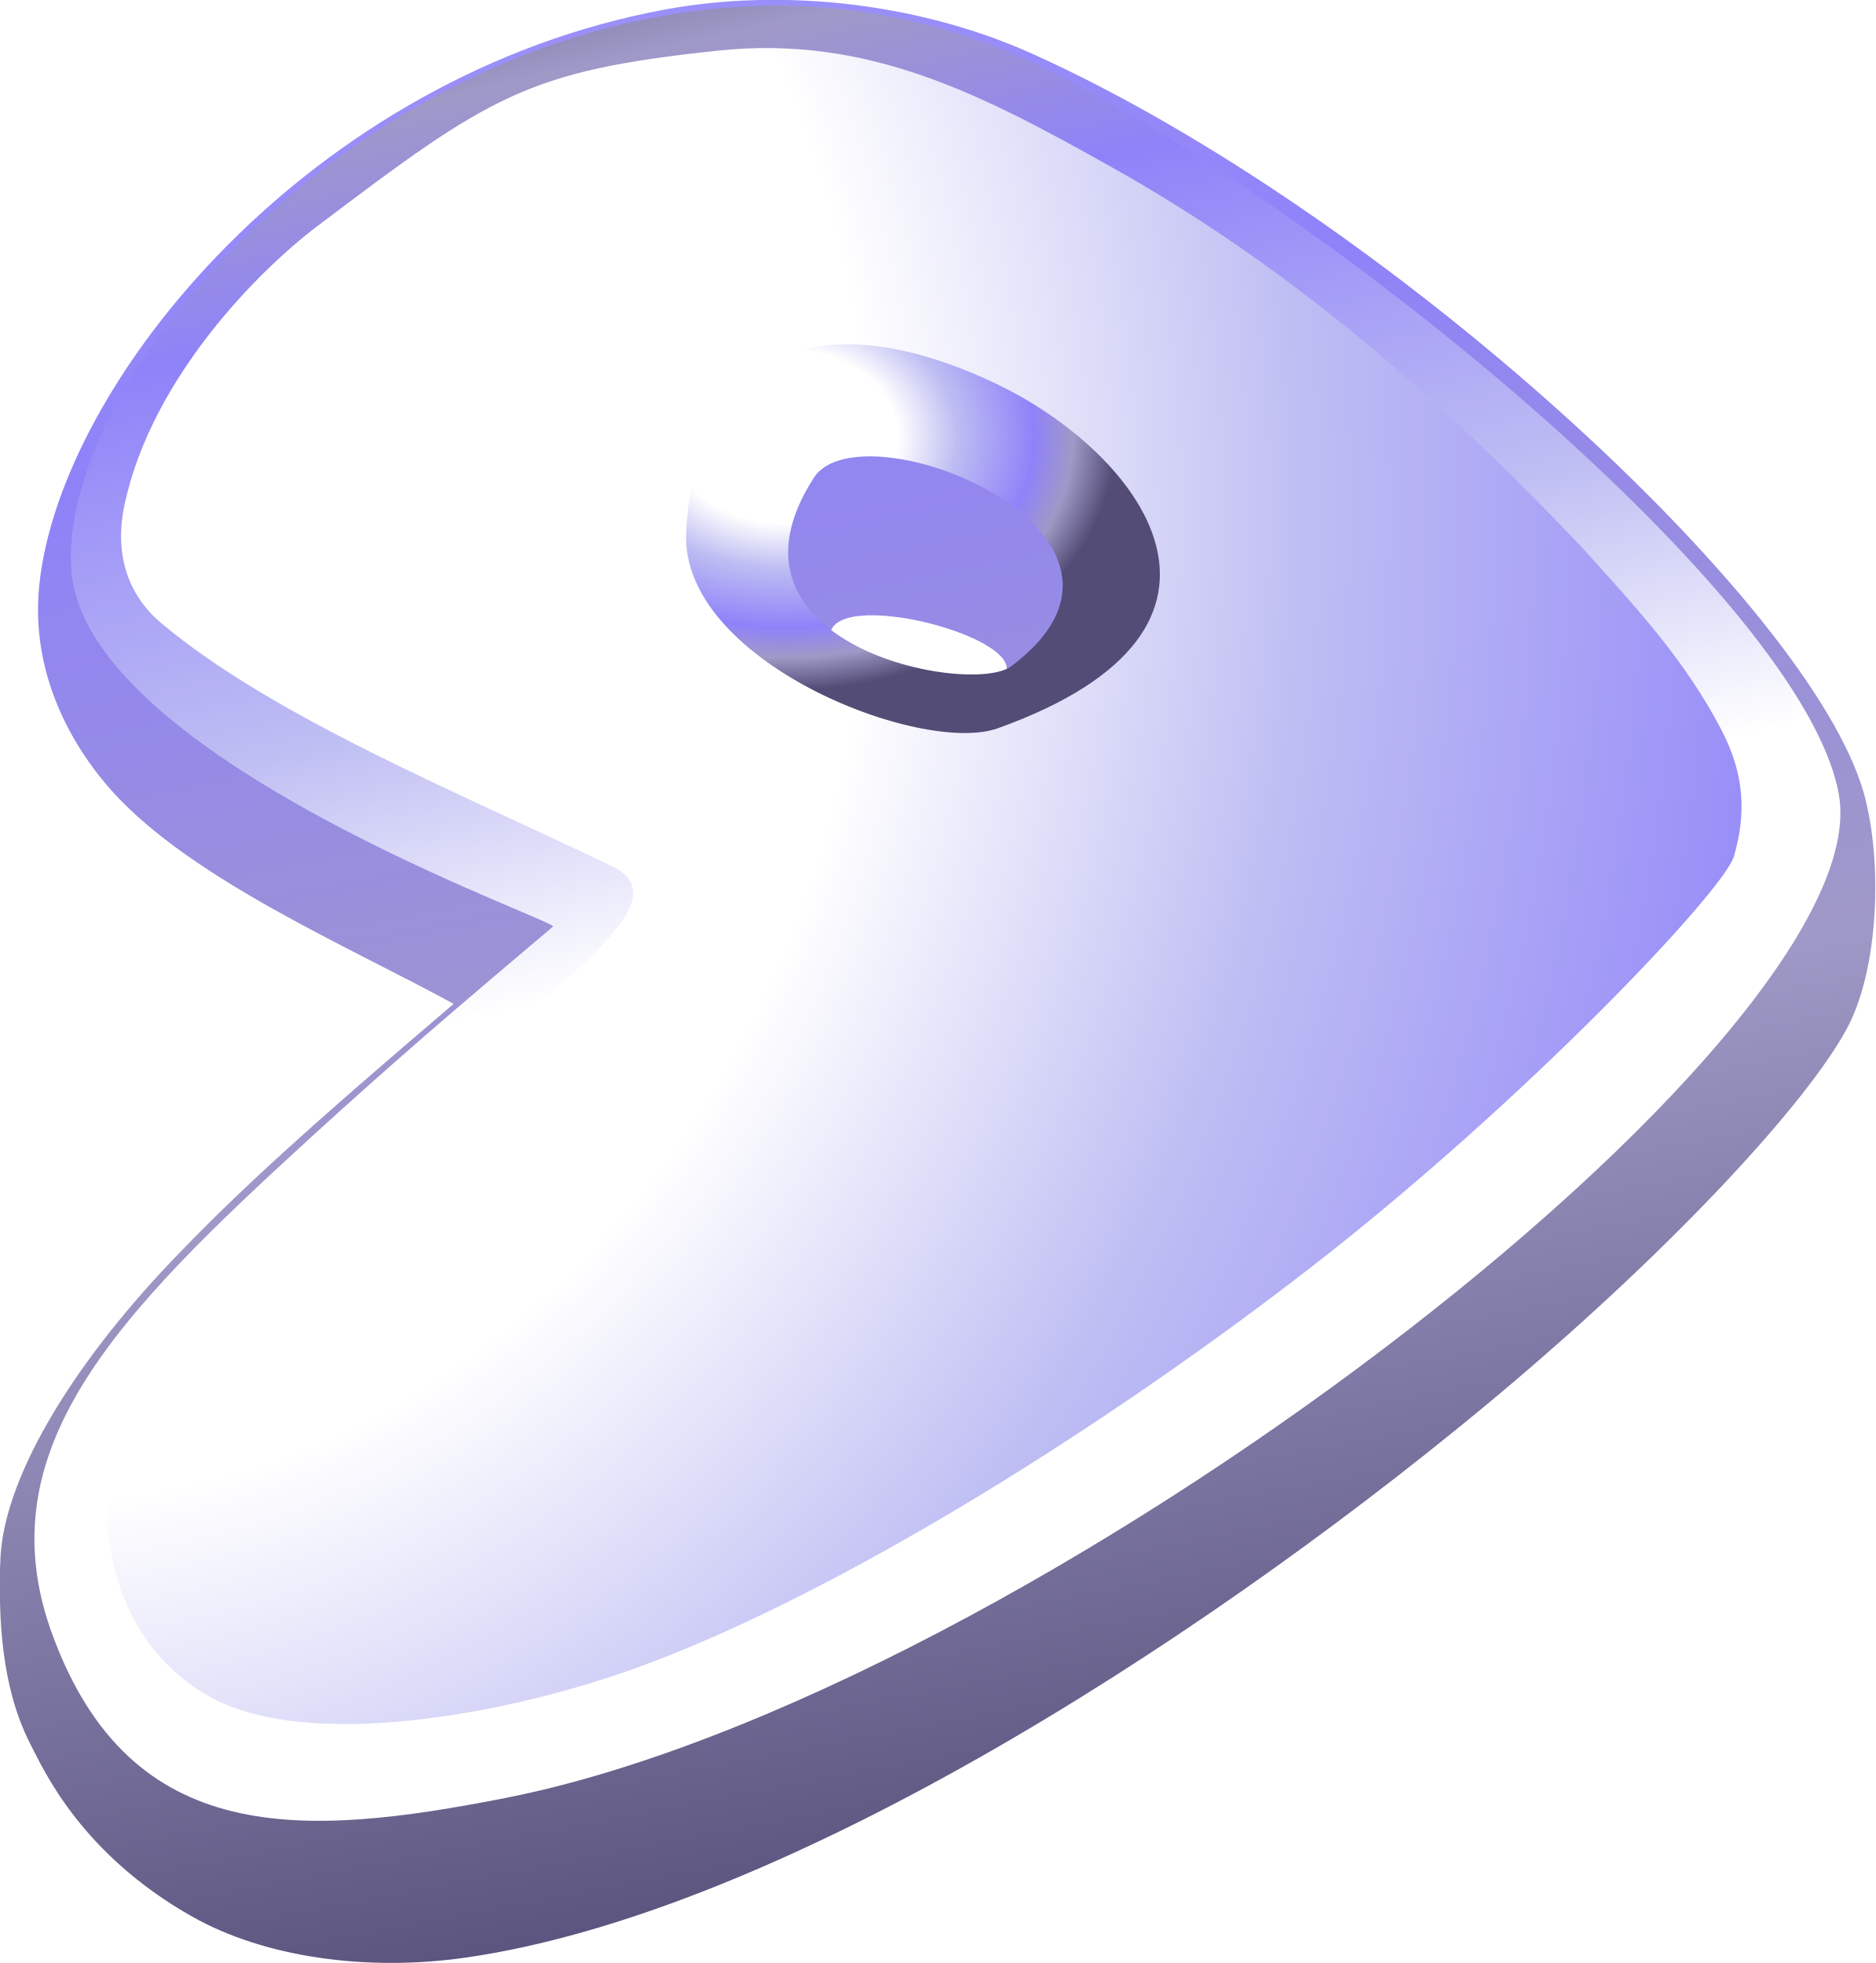
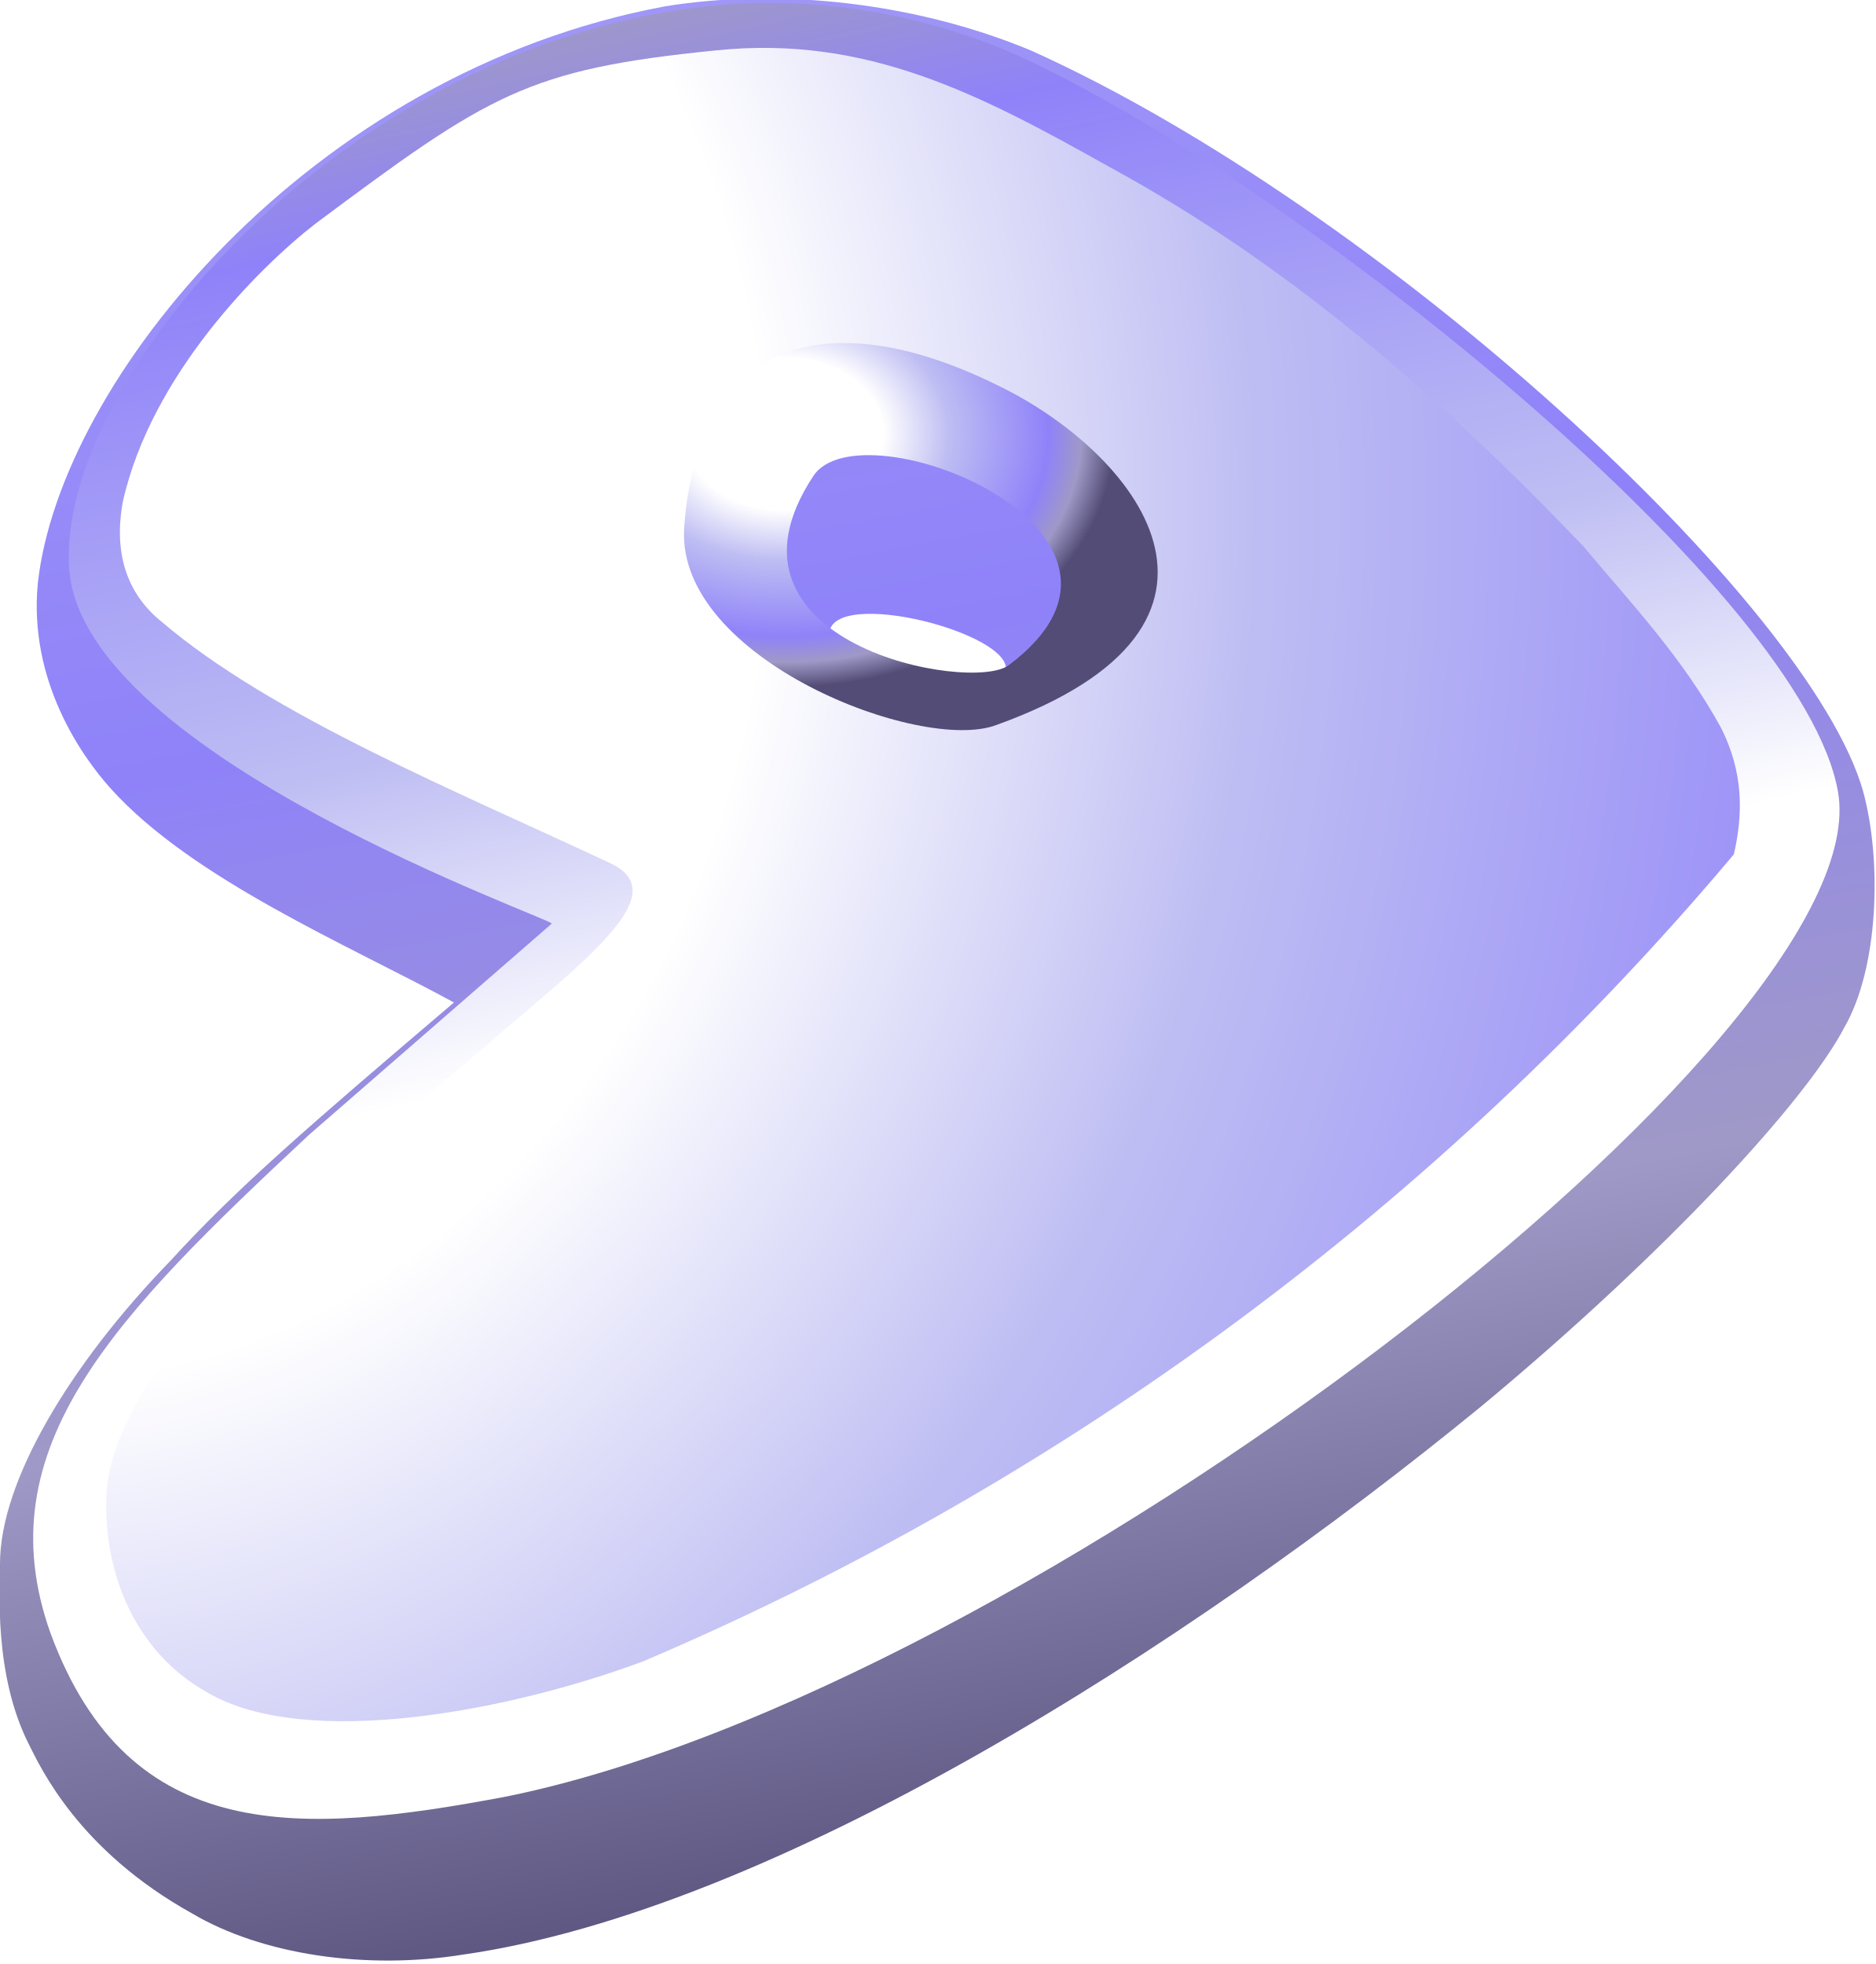
- <svg xmlns="http://www.w3.org/2000/svg" xmlns:xlink="http://www.w3.org/1999/xlink" width="594.7" height="622.5" version="1.1">
+ <svg xmlns="http://www.w3.org/2000/svg" xmlns:xlink="http://www.w3.org/1999/xlink" viewBox="0 0 595 623">
  <defs>
-     <linearGradient id="vlpa">
-       <stop style="stop-color:#fff" offset="0" />
-       <stop style="stop-color:#fff" offset=".342" />
-       <stop style="stop-color:#bebdf3" offset=".52" />
-       <stop style="stop-color:#8f82f9" offset=".754" />
-       <stop style="stop-color:#9f99c7" offset=".871" />
-       <stop style="stop-color:#524c76" offset="1" />
+     <linearGradient id="a">
+       <stop offset="0" stop-color="#fff" />
+       <stop offset=".3" stop-color="#fff" />
+       <stop offset=".5" stop-color="#bebdf3" />
+       <stop offset=".8" stop-color="#8f82f9" />
+       <stop offset=".9" stop-color="#9f99c7" />
+       <stop offset="1" stop-color="#524c76" />
    </linearGradient>
-     <linearGradient id="vlpe" x1="464" x2="368.6" y1="697.4" y2="269.7" gradientTransform="matrix(1.237 0 0 1.237 -161.1 -377.3)" gradientUnits="userSpaceOnUse" xlink:href="#vlpa" />
-     <linearGradient id="vlpd" x1="783.9" x2="1100" y1="-313.5" y2="1341" gradientTransform="matrix(1.237 0 0 1.237 -1037 -1010)" gradientUnits="userSpaceOnUse" xlink:href="#vlpa" />
-     <radialGradient id="vlpc" cx="332.7" cy="590.6" r="218" gradientTransform="matrix(-.06604 4.19 -3.574 -.05627 2168 -1171)" gradientUnits="userSpaceOnUse" xlink:href="#vlpa" />
-     <radialGradient id="vlpb" cx="49.53" cy="320.1" r="31.95" gradientTransform="matrix(3.287 0 0 2.52 111.7 -642.7)" gradientUnits="userSpaceOnUse" xlink:href="#vlpa" />
+     <linearGradient xlink:href="#a" id="c" x1="464" x2="368.6" y1="697.4" y2="269.7" gradientTransform="translate(-161 -377) scale(1.237)" gradientUnits="userSpaceOnUse" />
+     <linearGradient xlink:href="#a" id="b" x1="783.9" x2="1100" y1="-313.5" y2="1341" gradientTransform="translate(-1037 -1010) scale(1.237)" gradientUnits="userSpaceOnUse" />
+     <radialGradient xlink:href="#a" id="e" cx="332.7" cy="590.6" r="218" gradientTransform="matrix(-.06604 4.19 -3.574 -.05627 2168 -1171)" gradientUnits="userSpaceOnUse" />
+     <radialGradient xlink:href="#a" id="d" cx="49.5" cy="320.1" r="31.9" gradientTransform="matrix(3.287 0 0 2.52 112 -643)" gradientUnits="userSpaceOnUse" />
  </defs>
-   <g transform="translate(-25.69 -25.52)">
-     <path d="m25.76 521.9c0.068-26.26 22.39-62.92 54.11-96.23 21.2-22.26 42.73-41.8 89.66-81.81-32.46-17.81-82.95-39.3-108.3-67.45-9.374-10.41-26.36-34.01-23.07-65.53 6.716-64.25 86.01-161.7 198.7-182.4 37.5-6.859 80.56-1.908 116 14.02 111.2 49.98 247.1 174.2 263.9 234.8 5.888 21.34 4.757 55.36-5.395 74.32-12.58 23.5-56.14 71.22-115.7 120.5-93.5 77.27-224.5 160.2-322.4 174.2-31.61 4.511-63.91-0.194-86.57-12.98-35.46-20.01-47.23-46.72-51.37-54.73-11-21.29-9.637-48.27-9.613-56.73zm263.1-295c1.207-14.89 59.59-0.066 55.9 11.73-3.892 12.44-57.29 5.355-55.9-11.73z" style="fill-rule:evenodd;fill:url(#vlpd)" />
-     <path d="m201.1 319.3c-30.72 25.94-51.15 43.43-76.76 66.84-61.68 56.37-103.6 99.28-81.98 157.9 24.92 67.66 79.56 64.23 143.6 51.65 165.1-32.57 436.6-241.3 422.8-318.3-11.2-62.37-162.9-186.4-252.6-230.5-28.05-13.79-60.38-20.91-92.81-19.39-123.5 5.828-219.9 118.2-215 179.2 4.792 59.26 154.6 110.9 152.8 112.7zm-18.53-206.9c-37.15 41.34-13.4 121.3 48.21 164.9 72.1 51.01 188.8 60.24 212.1 20.91 43.34-73.37-3.98-151-74.61-185.6-69.8-34.2-162.5-26.01-185.7-0.245z" style="fill-rule:evenodd;fill:url(#vlpe)" />
-     <path d="m309.3 275.6c52.16 7.25 97.12-13.64 104.1-65.14 5.355-39.23-54.69-82.1-90.79-91.99-30.15-8.256-95.6 2.36-100 59.38-4.587 59.27 56.24 93.53 86.65 97.75zm-25.54-98.58c-34.28 53.1 49.77 69.43 62.64 59.75 55.48-41.75-47.54-83.14-62.64-59.75z" style="fill-rule:evenodd;fill:url(#vlpb)" />
-     <path d="m253.4 41.57c-60.63 6.39-72.25 14.19-127.2 55.75-18.41 13.93-52.29 47.82-60.98 88.03-3.307 15.31 0.602 28.53 11.63 37.8 35.31 29.69 94.42 53.77 142.9 77.06 14.2 6.82 4.799 19.19-18.1 39.01-57.79 50.03-135.9 110.9-141.4 157.3-2.57 21.87 4.916 51.58 31.46 66.79 31.01 17.76 95.37 6.17 138.4-9.835 62.81-23.39 145.3-75 210.8-125.7 68.11-52.76 131.4-119.8 134.6-130.7 3.847-13.42 3.463-25.82-3.96-40.07-11.66-22.38-27.24-39.01-43.98-57.63-44.9-47.34-92.41-88.93-149.3-120.8-41.05-23.02-77.16-42.03-124.9-37zm89.07 106.1c43.81 21.18 88.79 76.81-0.39 108.8-24.25 8.706-101.2-21.38-98.8-62.44 3.433-60.66 45.71-72.24 99.19-46.38z" style="fill-rule:evenodd;fill:url(#vlpc)" />
+   <g fill-rule="evenodd">
+     <path fill="url(#b)" d="M26 522c0-26 22-63 54-96 21-23 43-42 90-82-33-18-83-39-109-68-9-10-26-34-23-65 7-64 86-162 199-183 37-6 80-1 116 14 111 50 247 175 264 235 6 22 5 56-6 75-12 23-56 71-115 120-94 77-225 160-323 174-31 5-64 0-86-13-36-20-48-46-52-54-11-22-9-49-9-57zm263-295c1-15 59 0 56 12-4 12-58 5-56-12z" transform="translate(-26 -26)" />
+     <path fill="url(#c)" d="m201 319-77 67c-61 57-103 99-82 158 25 68 80 64 144 52 165-33 437-242 423-319-11-62-163-186-253-230-28-14-60-21-93-20C140 33 43 146 48 207c5 59 155 111 153 112zm-18-207c-38 42-14 122 48 165 72 51 189 61 212 21 43-73-4-151-75-185-70-35-162-26-185-1z" transform="translate(-26 -26)" />
+     <path fill="url(#d)" d="M309 276c52 7 97-14 104-66 6-39-54-82-90-92-31-8-96 3-100 60-5 59 56 93 86 98zm-25-99c-35 53 50 69 62 60 56-42-47-83-62-60z" transform="translate(-26 -26)" />
+     <path fill="url(#e)" d="M253 42c-60 6-72 14-127 55-18 14-52 48-61 88-3 16 1 29 12 38 35 30 94 54 143 77 14 7 5 19-18 39-58 50-136 111-142 158-2 21 5 51 32 66 31 18 95 6 138-10a926 926 0 0 0 346-256c3-13 3-26-4-40-12-22-28-39-44-58-45-47-93-89-150-120-41-23-77-42-125-37zm89 106c44 21 89 76 0 108-24 9-101-21-99-62 4-61 46-72 99-46z" transform="translate(-26 -26)" />
  </g>
</svg>
